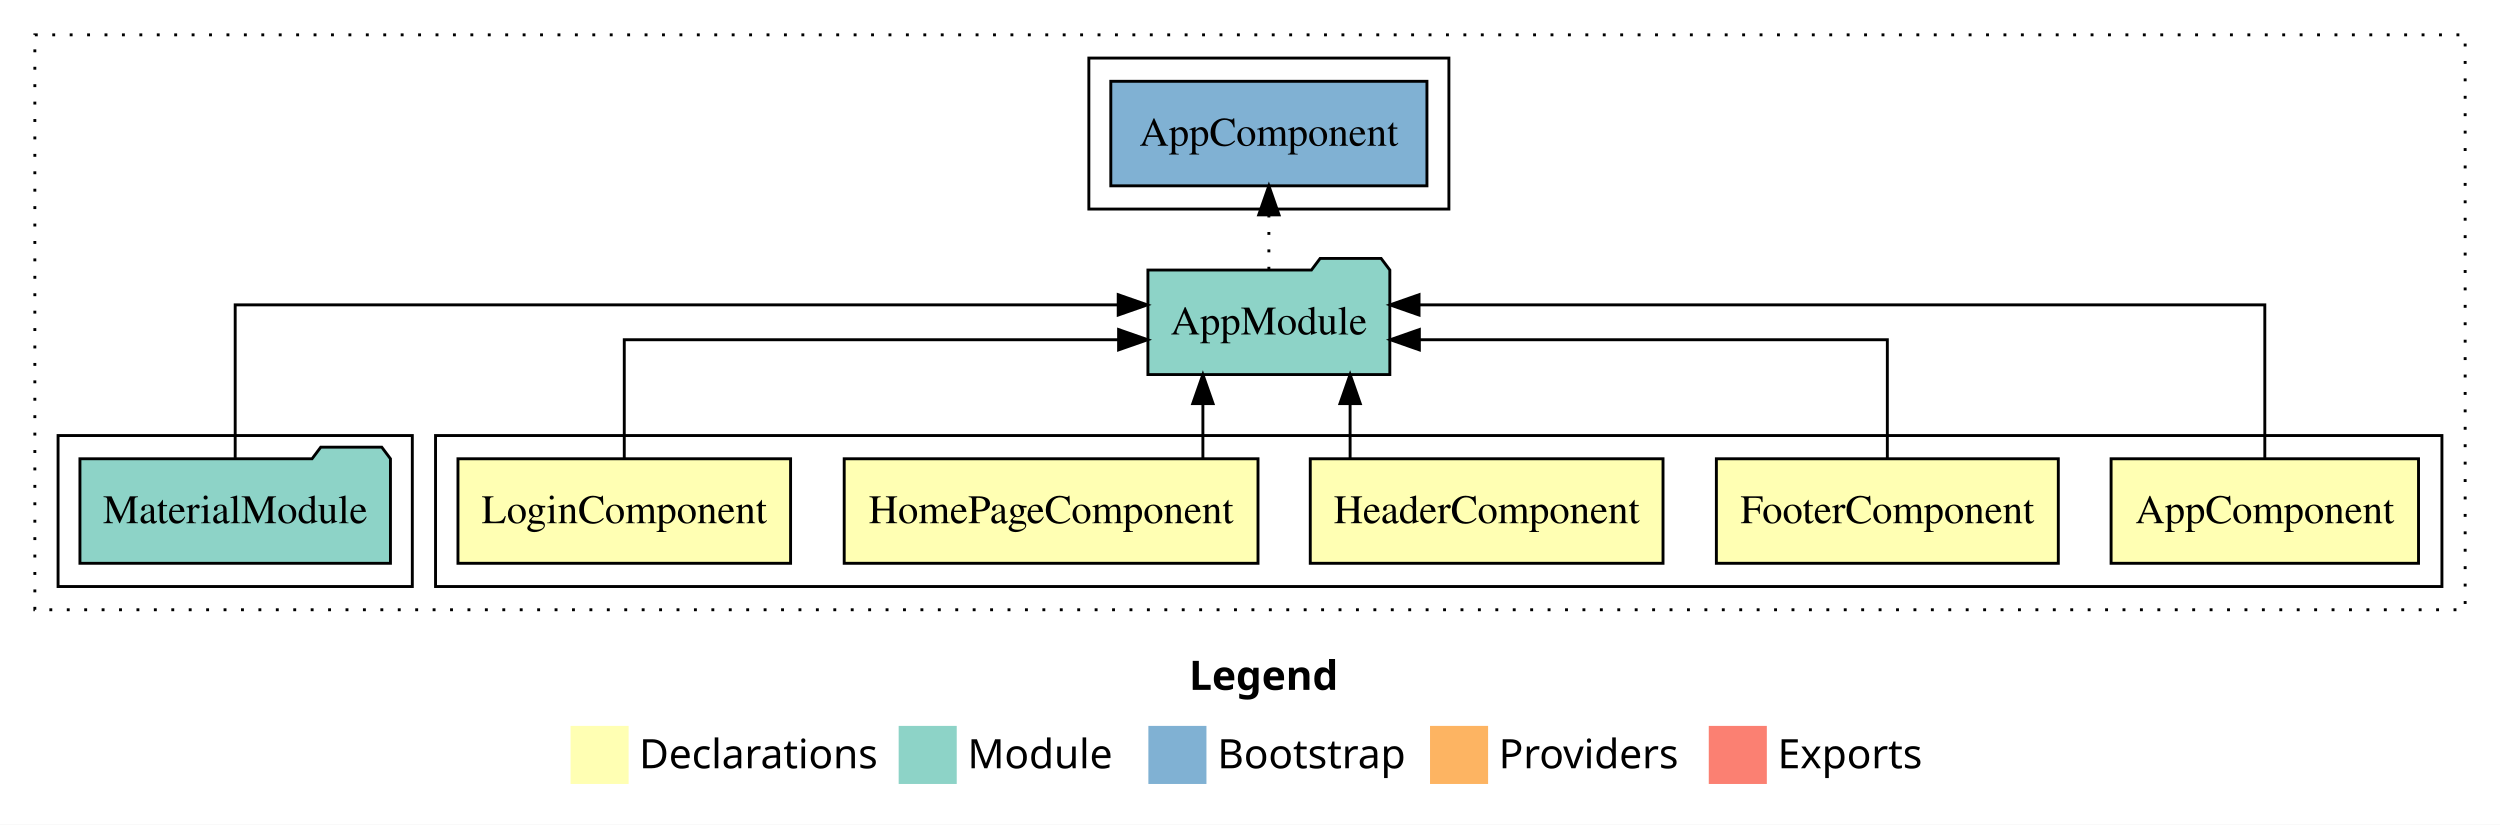
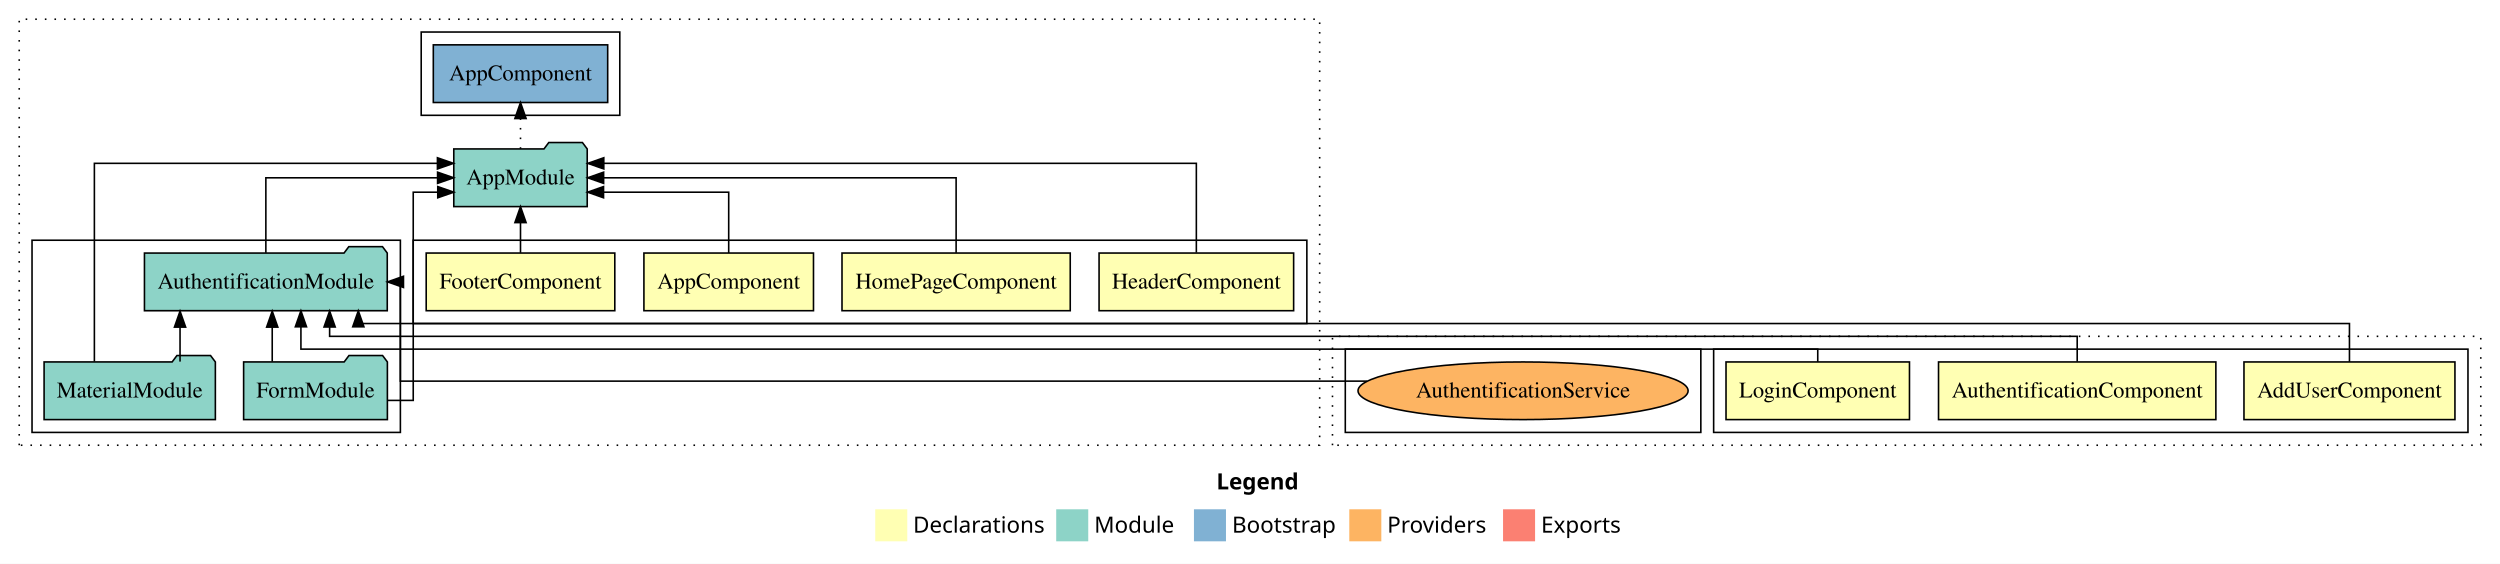
- <svg xmlns="http://www.w3.org/2000/svg" width="861pt" height="284pt" viewBox="0.00 0.00 861.00 284.00">
-   <g id="graph0" class="graph" transform="scale(1 1) rotate(0) translate(4 280)">
-     <polygon fill="#ffffff" stroke="transparent" points="-4,4 -4,-280 857,-280 857,4 -4,4" />
-     <text text-anchor="start" x="405.509" y="-42.4" font-family="sans-serif" font-weight="bold" font-size="14.00" fill="#000000">Legend</text>
-     <polygon fill="#ffffb3" stroke="transparent" points="192.5,-10 192.5,-30 212.5,-30 212.5,-10 192.5,-10" />
-     <text text-anchor="start" x="216.129" y="-15.4" font-family="sans-serif" font-size="14.00" fill="#000000">  Declarations</text>
-     <polygon fill="#8dd3c7" stroke="transparent" points="305.5,-10 305.5,-30 325.5,-30 325.5,-10 305.5,-10" />
-     <text text-anchor="start" x="329.225" y="-15.4" font-family="sans-serif" font-size="14.00" fill="#000000">  Module</text>
-     <polygon fill="#80b1d3" stroke="transparent" points="391.5,-10 391.5,-30 411.5,-30 411.5,-10 391.5,-10" />
-     <text text-anchor="start" x="415.281" y="-15.4" font-family="sans-serif" font-size="14.00" fill="#000000">  Bootstrap</text>
-     <polygon fill="#fdb462" stroke="transparent" points="488.5,-10 488.5,-30 508.5,-30 508.5,-10 488.5,-10" />
-     <text text-anchor="start" x="512.173" y="-15.4" font-family="sans-serif" font-size="14.00" fill="#000000">  Providers</text>
-     <polygon fill="#fb8072" stroke="transparent" points="584.5,-10 584.5,-30 604.5,-30 604.5,-10 584.5,-10" />
-     <text text-anchor="start" x="608.226" y="-15.4" font-family="sans-serif" font-size="14.00" fill="#000000">  Exports</text>
+ <svg xmlns="http://www.w3.org/2000/svg" width="1561pt" height="352pt" viewBox="0.00 0.00 1561.00 352.00">
+   <g id="graph0" class="graph" transform="scale(1 1) rotate(0) translate(4 348)">
+     <polygon fill="#ffffff" stroke="transparent" points="-4,4 -4,-348 1557,-348 1557,4 -4,4" />
+     <text text-anchor="start" x="755.509" y="-42.4" font-family="sans-serif" font-weight="bold" font-size="14.00" fill="#000000">Legend</text>
+     <polygon fill="#ffffb3" stroke="transparent" points="542.5,-10 542.5,-30 562.5,-30 562.5,-10 542.5,-10" />
+     <text text-anchor="start" x="566.129" y="-15.4" font-family="sans-serif" font-size="14.00" fill="#000000">  Declarations</text>
+     <polygon fill="#8dd3c7" stroke="transparent" points="655.5,-10 655.5,-30 675.5,-30 675.5,-10 655.5,-10" />
+     <text text-anchor="start" x="679.225" y="-15.4" font-family="sans-serif" font-size="14.00" fill="#000000">  Module</text>
+     <polygon fill="#80b1d3" stroke="transparent" points="741.5,-10 741.5,-30 761.5,-30 761.5,-10 741.5,-10" />
+     <text text-anchor="start" x="765.281" y="-15.4" font-family="sans-serif" font-size="14.00" fill="#000000">  Bootstrap</text>
+     <polygon fill="#fdb462" stroke="transparent" points="838.5,-10 838.5,-30 858.5,-30 858.5,-10 838.5,-10" />
+     <text text-anchor="start" x="862.173" y="-15.4" font-family="sans-serif" font-size="14.00" fill="#000000">  Providers</text>
+     <polygon fill="#fb8072" stroke="transparent" points="934.5,-10 934.5,-30 954.5,-30 954.5,-10 934.5,-10" />
+     <text text-anchor="start" x="958.226" y="-15.4" font-family="sans-serif" font-size="14.00" fill="#000000">  Exports</text>
    <g id="clust1" class="cluster">
-       <polygon fill="none" stroke="#000000" stroke-dasharray="1,5" points="8,-70 8,-268 845,-268 845,-70 8,-70" />
+       <polygon fill="none" stroke="#000000" stroke-dasharray="1,5" points="8,-70 8,-336 820,-336 820,-70 8,-70" />
    </g>
    <g id="clust2" class="cluster">
-       <polygon fill="none" stroke="#000000" points="146,-78 146,-130 837,-130 837,-78 146,-78" />
+       <polygon fill="none" stroke="#000000" points="254,-146 254,-198 812,-198 812,-146 254,-146" />
    </g>
-     <g id="clust8" class="cluster">
-       <polygon fill="none" stroke="#000000" points="16,-78 16,-130 138,-130 138,-78 16,-78" />
+     <g id="clust7" class="cluster">
+       <polygon fill="none" stroke="#000000" points="16,-78 16,-198 246,-198 246,-78 16,-78" />
    </g>
-     <g id="clust10" class="cluster">
-       <polygon fill="none" stroke="#000000" points="371,-208 371,-260 495,-260 495,-208 371,-208" />
+     <g id="clust9" class="cluster">
+       <polygon fill="none" stroke="#000000" points="259,-276 259,-328 383,-328 383,-276 259,-276" />
+     </g>
+     <g id="clust11" class="cluster">
+       <polygon fill="none" stroke="#000000" stroke-dasharray="1,5" points="828,-70 828,-138 1545,-138 1545,-70 828,-70" />
+     </g>
+     <g id="clust12" class="cluster">
+       <polygon fill="none" stroke="#000000" points="1066,-78 1066,-130 1537,-130 1537,-78 1066,-78" />
+     </g>
+     <g id="clust19" class="cluster">
+       <polygon fill="none" stroke="#000000" points="836,-78 836,-130 1058,-130 1058,-78 836,-78" />
    </g>
    <g id="node1" class="node">
-       <polygon fill="#ffffb3" stroke="#000000" points="828.94,-122 723.06,-122 723.06,-86 828.94,-86 828.94,-122" />
-       <text text-anchor="middle" x="776" y="-99.8" font-family="Times,serif" font-size="14.00" fill="#000000">AppComponent</text>
+       <polygon fill="#ffffb3" stroke="#000000" points="503.94,-190 398.06,-190 398.06,-154 503.94,-154 503.94,-190" />
+       <text text-anchor="middle" x="451" y="-167.8" font-family="Times,serif" font-size="14.00" fill="#000000">AppComponent</text>
+     </g>
+     <g id="node5" class="node">
+       <polygon fill="#8dd3c7" stroke="#000000" points="362.657,-255 359.657,-259 338.657,-259 335.657,-255 279.343,-255 279.343,-219 362.657,-219 362.657,-255" />
+       <text text-anchor="middle" x="321" y="-232.8" font-family="Times,serif" font-size="14.00" fill="#000000">AppModule</text>
+     </g>
+     <g id="edge1" class="edge">
+       <path fill="none" stroke="#000000" d="M451,-190.027C451,-206.398 451,-228 451,-228 451,-228 372.848,-228 372.848,-228" />
+       <polygon fill="#000000" stroke="#000000" points="372.848,-224.5 362.848,-228 372.848,-231.5 372.848,-224.5" />
+     </g>
+     <g id="node2" class="node">
+       <polygon fill="#ffffb3" stroke="#000000" points="379.881,-190 262.119,-190 262.119,-154 379.881,-154 379.881,-190" />
+       <text text-anchor="middle" x="321" y="-167.8" font-family="Times,serif" font-size="14.00" fill="#000000">FooterComponent</text>
+     </g>
+     <g id="edge2" class="edge">
+       <path fill="none" stroke="#000000" d="M321,-190.106C321,-190.106 321,-208.991 321,-208.991" />
+       <polygon fill="#000000" stroke="#000000" points="317.5,-208.991 321,-218.991 324.5,-208.991 317.5,-208.991" />
+     </g>
+     <g id="node3" class="node">
+       <polygon fill="#ffffb3" stroke="#000000" points="803.744,-190 682.256,-190 682.256,-154 803.744,-154 803.744,-190" />
+       <text text-anchor="middle" x="743" y="-167.8" font-family="Times,serif" font-size="14.00" fill="#000000">HeaderComponent</text>
+     </g>
+     <g id="edge3" class="edge">
+       <path fill="none" stroke="#000000" d="M743,-190.292C743,-212.206 743,-246 743,-246 743,-246 373.006,-246 373.006,-246" />
+       <polygon fill="#000000" stroke="#000000" points="373.006,-242.5 363.006,-246 373.006,-249.5 373.006,-242.5" />
+     </g>
+     <g id="node4" class="node">
+       <polygon fill="#ffffb3" stroke="#000000" points="664.256,-190 521.744,-190 521.744,-154 664.256,-154 664.256,-190" />
+       <text text-anchor="middle" x="593" y="-167.8" font-family="Times,serif" font-size="14.00" fill="#000000">HomePageComponent</text>
+     </g>
+     <g id="edge4" class="edge">
+       <path fill="none" stroke="#000000" d="M593,-190.106C593,-209.339 593,-237 593,-237 593,-237 372.904,-237 372.904,-237" />
+       <polygon fill="#000000" stroke="#000000" points="372.904,-233.5 362.904,-237 372.904,-240.5 372.904,-233.5" />
+     </g>
+     <g id="node9" class="node">
+       <polygon fill="#80b1d3" stroke="#000000" points="375.439,-320 266.561,-320 266.561,-284 375.439,-284 375.439,-320" />
+       <text text-anchor="middle" x="321" y="-297.8" font-family="Times,serif" font-size="14.00" fill="#000000">AppComponent </text>
+     </g>
+     <g id="edge8" class="edge">
+       <path fill="none" stroke="#000000" stroke-dasharray="1,5" d="M321,-255.106C321,-255.106 321,-273.991 321,-273.991" />
+       <polygon fill="#000000" stroke="#000000" points="317.5,-273.991 321,-283.991 324.5,-273.991 317.5,-273.991" />
    </g>
    <g id="node6" class="node">
-       <polygon fill="#8dd3c7" stroke="#000000" points="474.657,-187 471.657,-191 450.657,-191 447.657,-187 391.343,-187 391.343,-151 474.657,-151 474.657,-187" />
-       <text text-anchor="middle" x="433" y="-164.8" font-family="Times,serif" font-size="14.00" fill="#000000">AppModule</text>
-     </g>
-     <g id="edge1" class="edge">
-       <path fill="none" stroke="#000000" d="M776,-122.284C776,-143.321 776,-175 776,-175 776,-175 484.716,-175 484.716,-175" />
-       <polygon fill="#000000" stroke="#000000" points="484.716,-171.5 474.716,-175 484.716,-178.5 484.716,-171.5" />
-     </g>
-     <g id="node2" class="node">
-       <polygon fill="#ffffb3" stroke="#000000" points="704.881,-122 587.119,-122 587.119,-86 704.881,-86 704.881,-122" />
-       <text text-anchor="middle" x="646" y="-99.8" font-family="Times,serif" font-size="14.00" fill="#000000">FooterComponent</text>
-     </g>
-     <g id="edge2" class="edge">
-       <path fill="none" stroke="#000000" d="M646,-122.022C646,-139.373 646,-163 646,-163 646,-163 484.828,-163 484.828,-163" />
-       <polygon fill="#000000" stroke="#000000" points="484.828,-159.5 474.828,-163 484.828,-166.5 484.828,-159.5" />
-     </g>
-     <g id="node3" class="node">
-       <polygon fill="#ffffb3" stroke="#000000" points="568.744,-122 447.256,-122 447.256,-86 568.744,-86 568.744,-122" />
-       <text text-anchor="middle" x="508" y="-99.8" font-family="Times,serif" font-size="14.00" fill="#000000">HeaderComponent</text>
-     </g>
-     <g id="edge3" class="edge">
-       <path fill="none" stroke="#000000" d="M460.978,-122.106C460.978,-122.106 460.978,-140.991 460.978,-140.991" />
-       <polygon fill="#000000" stroke="#000000" points="457.478,-140.991 460.978,-150.991 464.478,-140.991 457.478,-140.991" />
-     </g>
-     <g id="node4" class="node">
-       <polygon fill="#ffffb3" stroke="#000000" points="429.256,-122 286.744,-122 286.744,-86 429.256,-86 429.256,-122" />
-       <text text-anchor="middle" x="358" y="-99.8" font-family="Times,serif" font-size="14.00" fill="#000000">HomePageComponent</text>
-     </g>
-     <g id="edge4" class="edge">
-       <path fill="none" stroke="#000000" d="M410.275,-122.106C410.275,-122.106 410.275,-140.991 410.275,-140.991" />
-       <polygon fill="#000000" stroke="#000000" points="406.775,-140.991 410.275,-150.991 413.775,-140.991 406.775,-140.991" />
-     </g>
-     <g id="node5" class="node">
-       <polygon fill="#ffffb3" stroke="#000000" points="268.276,-122 153.724,-122 153.724,-86 268.276,-86 268.276,-122" />
-       <text text-anchor="middle" x="211" y="-99.8" font-family="Times,serif" font-size="14.00" fill="#000000">LoginComponent</text>
+       <polygon fill="#8dd3c7" stroke="#000000" points="237.805,-190 234.805,-194 213.805,-194 210.805,-190 86.195,-190 86.195,-154 237.805,-154 237.805,-190" />
+       <text text-anchor="middle" x="162" y="-167.8" font-family="Times,serif" font-size="14.00" fill="#000000">AuthentificationModule</text>
    </g>
    <g id="edge5" class="edge">
-       <path fill="none" stroke="#000000" d="M211,-122.022C211,-139.373 211,-163 211,-163 211,-163 381.243,-163 381.243,-163" />
-       <polygon fill="#000000" stroke="#000000" points="381.243,-166.5 391.243,-163 381.243,-159.5 381.243,-166.5" />
+       <path fill="none" stroke="#000000" d="M162,-190.106C162,-209.339 162,-237 162,-237 162,-237 269.225,-237 269.225,-237" />
+       <polygon fill="#000000" stroke="#000000" points="269.225,-240.5 279.225,-237 269.225,-233.5 269.225,-240.5" />
+     </g>
+     <g id="node7" class="node">
+       <polygon fill="#8dd3c7" stroke="#000000" points="237.884,-122 234.884,-126 213.884,-126 210.884,-122 148.116,-122 148.116,-86 237.884,-86 237.884,-122" />
+       <text text-anchor="middle" x="193" y="-99.8" font-family="Times,serif" font-size="14.00" fill="#000000">FormModule</text>
+     </g>
+     <g id="edge6" class="edge">
+       <path fill="none" stroke="#000000" d="M237.988,-98C247.134,-98 254.02,-98 254.02,-98 254.02,-98 254.02,-228 254.02,-228 254.02,-228 269.342,-228 269.342,-228" />
+       <polygon fill="#000000" stroke="#000000" points="269.342,-231.5 279.342,-228 269.342,-224.5 269.342,-231.5" />
+     </g>
+     <g id="edge12" class="edge">
+       <path fill="none" stroke="#000000" d="M165.977,-122.223C165.977,-122.223 165.977,-143.727 165.977,-143.727" />
+       <polygon fill="#000000" stroke="#000000" points="162.477,-143.727 165.977,-153.727 169.477,-143.727 162.477,-143.727" />
    </g>
    <g id="node8" class="node">
-       <polygon fill="#80b1d3" stroke="#000000" points="487.439,-252 378.561,-252 378.561,-216 487.439,-216 487.439,-252" />
-       <text text-anchor="middle" x="433" y="-229.8" font-family="Times,serif" font-size="14.00" fill="#000000">AppComponent </text>
-     </g>
-     <g id="edge7" class="edge">
-       <path fill="none" stroke="#000000" stroke-dasharray="1,5" d="M433,-187.106C433,-187.106 433,-205.991 433,-205.991" />
-       <polygon fill="#000000" stroke="#000000" points="429.5,-205.991 433,-215.991 436.5,-205.991 429.5,-205.991" />
-     </g>
-     <g id="node7" class="node">
      <polygon fill="#8dd3c7" stroke="#000000" points="130.471,-122 127.471,-126 106.471,-126 103.471,-122 23.529,-122 23.529,-86 130.471,-86 130.471,-122" />
      <text text-anchor="middle" x="77" y="-99.8" font-family="Times,serif" font-size="14.00" fill="#000000">MaterialModule</text>
    </g>
-     <g id="edge6" class="edge">
-       <path fill="none" stroke="#000000" d="M77,-122.284C77,-143.321 77,-175 77,-175 77,-175 381.115,-175 381.115,-175" />
-       <polygon fill="#000000" stroke="#000000" points="381.115,-178.5 391.115,-175 381.115,-171.5 381.115,-178.5" />
+     <g id="edge7" class="edge">
+       <path fill="none" stroke="#000000" d="M54.931,-122.273C54.931,-160.625 54.931,-246 54.931,-246 54.931,-246 269.134,-246 269.134,-246" />
+       <polygon fill="#000000" stroke="#000000" points="269.134,-249.5 279.134,-246 269.134,-242.5 269.134,-249.5" />
+     </g>
+     <g id="edge13" class="edge">
+       <path fill="none" stroke="#000000" d="M108.417,-122.223C108.417,-122.223 108.417,-143.727 108.417,-143.727" />
+       <polygon fill="#000000" stroke="#000000" points="104.917,-143.727 108.417,-153.727 111.917,-143.727 104.917,-143.727" />
+     </g>
+     <g id="node10" class="node">
+       <polygon fill="#ffffb3" stroke="#000000" points="1528.866,-122 1397.134,-122 1397.134,-86 1528.866,-86 1528.866,-122" />
+       <text text-anchor="middle" x="1463" y="-99.8" font-family="Times,serif" font-size="14.00" fill="#000000">AddUserComponent</text>
+     </g>
+     <g id="edge9" class="edge">
+       <path fill="none" stroke="#000000" d="M1463,-122.055C1463,-133.439 1463,-146 1463,-146 1463,-146 219.733,-146 219.733,-146 219.733,-146 219.733,-146.794 219.733,-146.794" />
+       <polygon fill="#000000" stroke="#000000" points="216.233,-143.942 219.733,-153.942 223.233,-143.942 216.233,-143.942" />
+     </g>
+     <g id="node11" class="node">
+       <polygon fill="#ffffb3" stroke="#000000" points="1379.587,-122 1206.413,-122 1206.413,-86 1379.587,-86 1379.587,-122" />
+       <text text-anchor="middle" x="1293" y="-99.8" font-family="Times,serif" font-size="14.00" fill="#000000">AuthentificationComponent</text>
+     </g>
+     <g id="edge10" class="edge">
+       <path fill="none" stroke="#000000" d="M1293,-122.194C1293,-130.278 1293,-138 1293,-138 1293,-138 201.815,-138 201.815,-138 201.815,-138 201.815,-143.806 201.815,-143.806" />
+       <polygon fill="#000000" stroke="#000000" points="198.315,-143.805 201.815,-153.806 205.315,-143.806 198.315,-143.805" />
+     </g>
+     <g id="node12" class="node">
+       <polygon fill="#ffffb3" stroke="#000000" points="1188.276,-122 1073.724,-122 1073.724,-86 1188.276,-86 1188.276,-122" />
+       <text text-anchor="middle" x="1131" y="-99.8" font-family="Times,serif" font-size="14.00" fill="#000000">LoginComponent</text>
+     </g>
+     <g id="edge11" class="edge">
+       <path fill="none" stroke="#000000" d="M1131,-122.058C1131,-126.495 1131,-130 1131,-130 1131,-130 183.896,-130 183.896,-130 183.896,-130 183.896,-143.945 183.896,-143.945" />
+       <polygon fill="#000000" stroke="#000000" points="180.396,-143.944 183.896,-153.945 187.396,-143.945 180.396,-143.944" />
+     </g>
+     <g id="node13" class="node">
+       <ellipse fill="#fdb462" stroke="#000000" cx="947" cy="-104" rx="103.066" ry="18" />
+       <text text-anchor="middle" x="947" y="-99.8" font-family="Times,serif" font-size="14.00" fill="#000000">AuthentificationService</text>
+     </g>
+     <g id="edge14" class="edge">
+       <path fill="none" stroke="#000000" d="M849.526,-110C656.905,-110 245.981,-110 245.981,-110 245.981,-110 245.981,-172 245.981,-172 245.981,-172 245.176,-172 245.176,-172" />
+       <polygon fill="#000000" stroke="#000000" points="247.929,-168.5 237.929,-172 247.929,-175.5 247.929,-168.5" />
    </g>
  </g>
</svg>
